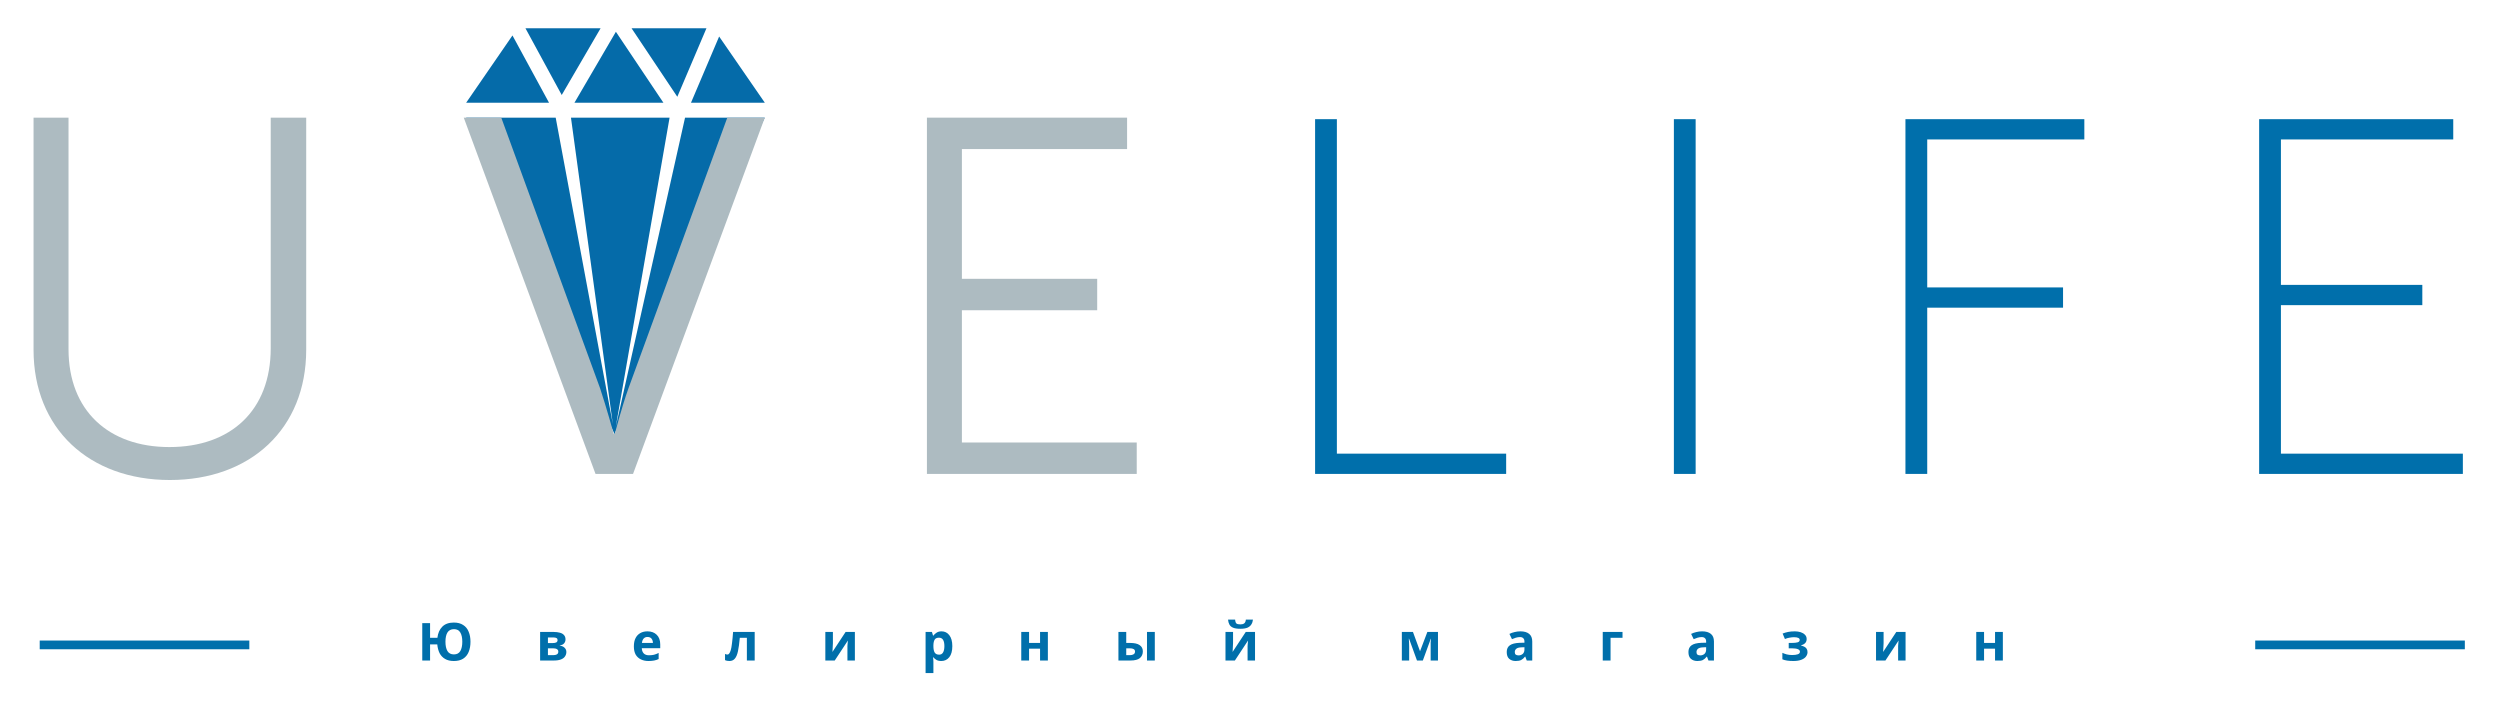
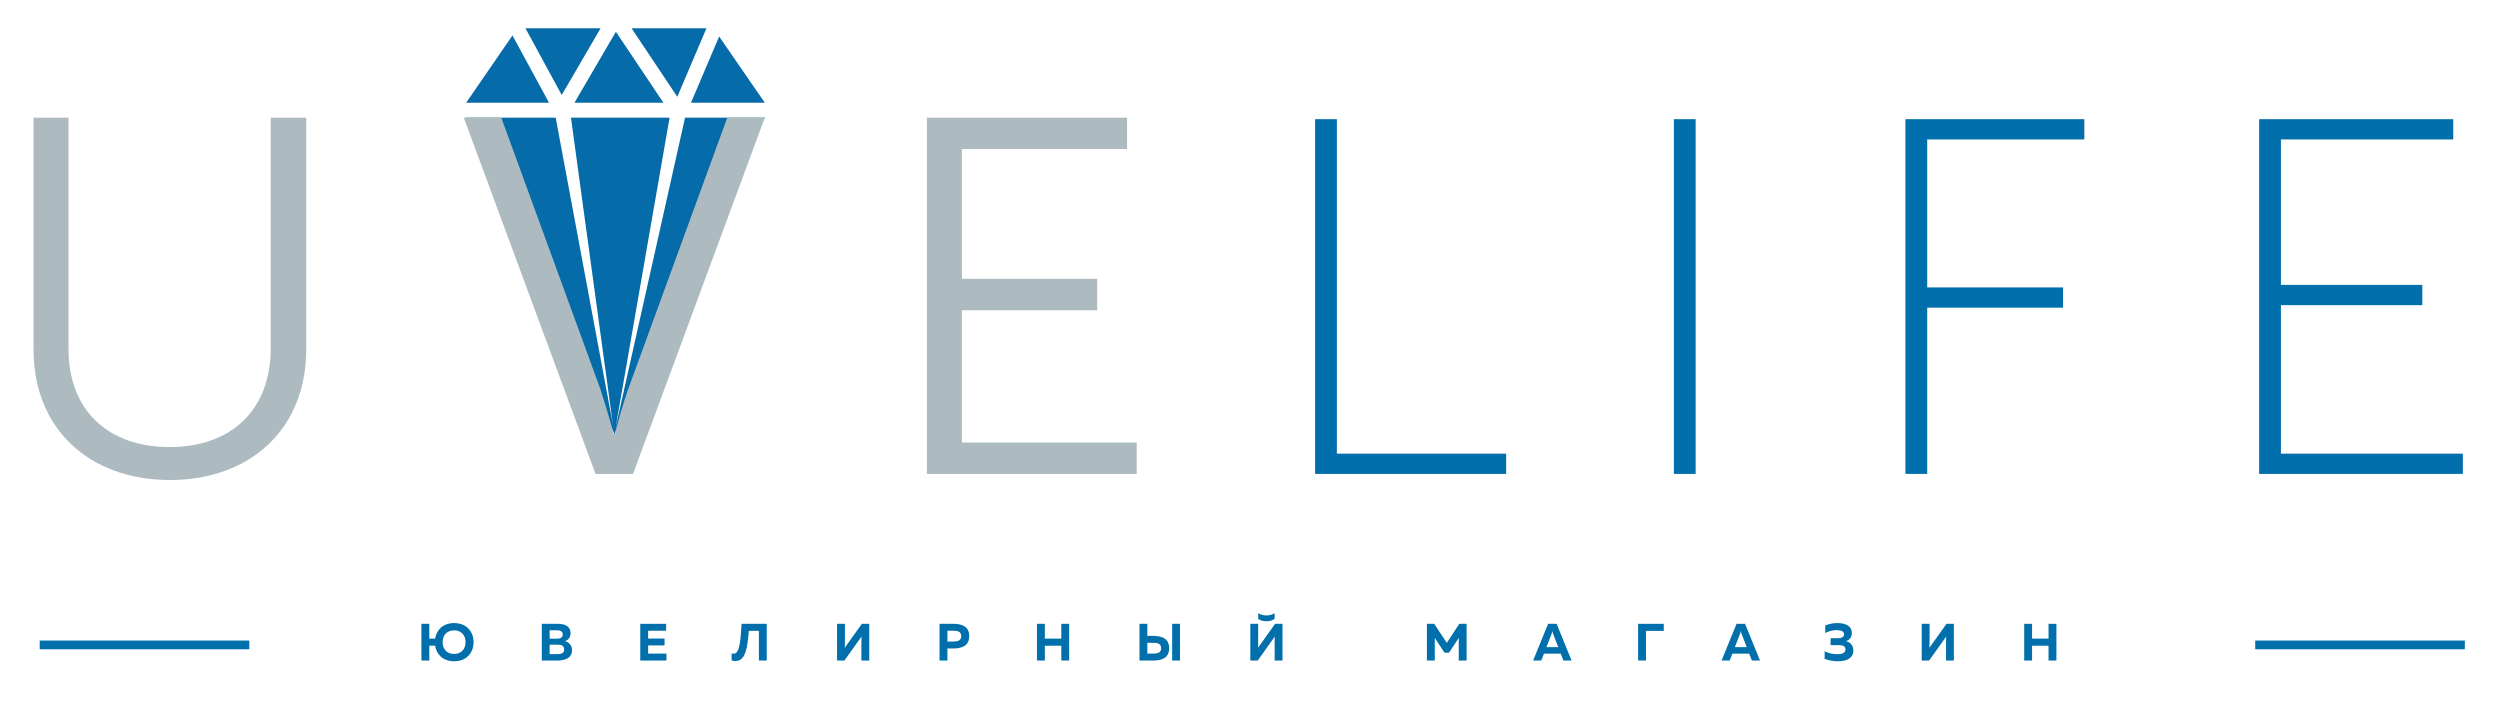
<svg xmlns="http://www.w3.org/2000/svg" version="1.1" id="Layer_1" x="0px" y="0px" width="320px" height="90px" viewBox="0 0 320 90" enable-background="new 0 0 320 90" xml:space="preserve">
  <g>
    <g>
-       <path fill="#056BA9" d="M97.898,13.15h-9.452l3.604-8.477L97.898,13.15z M90.427,3.616l-3.732,8.772l-5.857-8.772H90.427z     M84.918,13.15H73.529l5.305-9.083L84.918,13.15z M76.877,3.616l-4.976,8.544l-4.644-8.544H76.877z M65.596,4.539l4.679,8.61    H59.668L65.596,4.539z M59.668,15.064h11.461l7.563,40.562L59.668,15.064z M73.084,15.064h12.621l-7.071,40.62L73.084,15.064z     M78.576,55.718l9.109-40.654h10.2L78.576,55.718z" />
+       <path fill="#056BA9" d="M97.898,13.15h-9.452l3.604-8.477L97.898,13.15z M90.427,3.616l-3.732,8.772l-5.857-8.772    C80.838,3.616,90.427,3.616,90.427,3.616z M84.918,13.15H73.529l5.305-9.083L84.918,13.15z M76.877,3.616l-4.976,8.544    l-4.644-8.544C67.257,3.616,76.877,3.616,76.877,3.616z M65.596,4.539l4.679,8.61H59.668L65.596,4.539z M59.668,15.064h11.461    l7.563,40.562L59.668,15.064z M73.084,15.064h12.621l-7.071,40.62L73.084,15.064z M78.576,55.718l9.109-40.654h10.2L78.576,55.718    z" />
    </g>
    <g>
      <g>
-         <path fill="#ADBBC1" d="M4.294,15.059h4.477v29.645c0,7.85,5.125,12.52,12.907,12.52c7.851,0,12.974-4.67,12.974-12.648V15.059     h4.542v29.712c0,10.119-7.137,16.67-17.45,16.67c-10.313,0-17.45-6.551-17.45-16.67V15.059z" />
+         <path fill="#ADBBC1" d="M4.294,15.059h4.477v29.645c0,7.85,5.125,12.52,12.907,12.52c7.851,0,12.974-4.67,12.974-12.648V15.059     h4.542v29.712c0,10.119-7.137,16.67-17.45,16.67s-17.45-6.551-17.45-16.67C4.294,44.771,4.294,15.059,4.294,15.059z" />
        <path fill="#ADBBC1" d="M59.361,15.059h4.802l12.648,34.642c0.779,2.334,1.75,5.837,1.75,5.837h0.131     c0,0,0.908-3.503,1.752-5.837l12.649-34.642h4.801L81.029,60.662h-4.802L59.361,15.059z" />
-         <path fill="#ADBBC1" d="M118.646,15.059h25.621v4.022h-21.144v16.607h17.318v4.023h-17.318V56.64h22.379v4.022h-26.856V15.059z" />
-         <path fill="#006FAB" d="M168.331,15.254h2.789v42.813h21.668v2.594h-24.456V15.254z" />
+         <path fill="#ADBBC1" d="M118.646,15.059h25.621v4.022h-21.144v16.607h17.318v4.023h-17.318V56.64h22.379v4.022h-26.856     C118.646,60.662,118.646,15.059,118.646,15.059z" />
+         <path fill="#006FAB" d="M168.331,15.254h2.789v42.813h21.668v2.594h-24.456V15.254H168.331z" />
        <path fill="#006FAB" d="M214.257,15.254h2.785v45.408h-2.785V15.254z" />
-         <path fill="#006FAB" d="M243.897,15.254h22.898v2.595h-20.11V36.79h17.385v2.593h-17.385v21.278h-2.788V15.254z" />
+         <path fill="#006FAB" d="M243.897,15.254h22.898v2.595h-20.11V36.79h17.385v2.593h-17.385v21.278h-2.788L243.897,15.254     L243.897,15.254z" />
        <path fill="#006FAB" d="M289.17,15.254h24.846v2.595h-22.058v18.616h18.099v2.594h-18.099v19.009h23.288v2.594H289.17V15.254z" />
      </g>
    </g>
-     <text transform="matrix(1 0 0 1 53.4399 84.5464)" fill="#006FAB" font-family="Muller" font-size="6.708" textLength="215" letter-spacing="8" style="text-transform:uppercase;font-weight:bold;">Ювелирный магазин</text>
+     <g enable-background="new    ">
+       <path fill="#006FAB" d="M58.12,84.641c-1.464,0-2.27-0.933-2.424-1.994h-0.745v1.9h-1.007v-4.699h1.007v1.893h0.745    c0.161-1.061,0.967-1.987,2.424-1.987c1.665,0,2.498,1.169,2.498,2.444S59.785,84.641,58.12,84.641z M58.126,83.708    c0.973,0,1.463-0.686,1.463-1.511c0-0.826-0.49-1.511-1.463-1.511c-0.98,0-1.471,0.685-1.471,1.511    C56.656,83.022,57.146,83.708,58.126,83.708z" />
+       <path fill="#006FAB" d="M71.406,79.848c1,0,1.625,0.382,1.625,1.188c0,0.551-0.295,0.887-0.711,1.027    c0.463,0.135,0.899,0.477,0.899,1.168c0,1.068-1.027,1.316-1.846,1.316h-2.021v-4.699H71.406z M71.413,82.52h-1.061v1.208h1.007    c0.45,0,0.853-0.094,0.853-0.604C72.211,82.627,71.815,82.52,71.413,82.52z M71.318,80.673h-0.96v1.074h1.014    c0.383,0,0.658-0.175,0.658-0.537C72.03,80.841,71.761,80.673,71.318,80.673z" />
+       <path fill="#006FAB" d="M85.265,79.848v0.886h-2.303v1h2.101v0.88h-2.101v1.047h2.343v0.887h-3.351v-4.699H85.265z" />
+       <path fill="#006FAB" d="M98.144,79.848v4.699h-1.007v-3.793h-1.289c-0.161,2-0.376,3.847-1.679,3.854    c-0.161,0-0.335-0.021-0.523-0.088v-0.886c0.087,0.026,0.188,0.04,0.322,0.033c0.792-0.054,0.833-2.168,0.953-3.819H98.144z" />
+       <path fill="#006FAB" d="M110.257,84.547v-2.424c0-0.215,0.007-0.449,0.02-0.645l-2.188,3.068h-0.946v-4.699h1.007v2.423    c0,0.215-0.007,0.45-0.021,0.645l2.188-3.067h0.947v4.699H110.257z" />
+       <path fill="#006FAB" d="M122.035,79.848c1.134,0,2.027,0.362,2.027,1.577c0,1.216-0.894,1.578-2.027,1.578h-0.766v1.544h-1.007    v-4.699H122.035z M122.082,80.733h-0.813v1.383h0.813c0.517,0,0.953-0.141,0.953-0.691    C123.035,80.867,122.598,80.733,122.082,80.733z" />
+       <path fill="#006FAB" d="M136.854,79.848v4.699h-1.007v-1.894h-2.108v1.894h-1.007v-4.699h1.007v1.893h2.108v-1.893H136.854z" />
+       <path fill="#006FAB" d="M145.852,84.547v-4.699h1.007v1.544h0.766c1.134,0.007,2.027,0.362,2.027,1.577    c0,1.216-0.894,1.578-2.027,1.578H145.852z M146.859,83.66h0.813c0.517,0,0.953-0.141,0.953-0.691c0-0.55-0.437-0.691-0.953-0.691    h-0.813V83.66z M150.035,84.547v-4.699h1.007v4.699H150.035z" />
+       <path fill="#006FAB" d="M163.154,84.547v-2.424c0-0.215,0.006-0.449,0.02-0.645l-2.188,3.068h-0.946v-4.699h1.006v2.423    c0,0.215-0.007,0.45-0.021,0.645l2.189-3.067h0.946v4.699H163.154z M163.154,79.216v-0.731c-0.356,0.222-0.691,0.289-1.055,0.289    c-0.362,0-0.691-0.067-1.047-0.289v0.731c0.295,0.208,0.61,0.303,1.047,0.303S162.858,79.424,163.154,79.216z" />
+       <path fill="#006FAB" d="M187.726,79.848v4.699h-1.007v-2.894l-1.242,1.887h-0.584l-1.242-1.894v2.9h-1.007v-4.699h0.933    l1.611,2.443l1.604-2.443H187.726z" />
+       <path fill="#006FAB" d="M196.239,84.547l1.92-4.699h1.088l1.913,4.699h-1.041l-0.342-0.88h-2.148l-0.35,0.88H196.239z     M197.944,82.835h1.518l-0.658-1.686c-0.034-0.094-0.067-0.188-0.101-0.369c-0.034,0.182-0.067,0.275-0.107,0.369L197.944,82.835z    " />
+       <path fill="#006FAB" d="M209.676,84.547v-4.699h3.283v0.906h-2.276v3.793H209.676z" />
+       <path fill="#006FAB" d="M220.36,84.547l1.92-4.699h1.088l1.913,4.699h-1.041l-0.342-0.88h-2.148l-0.35,0.88H220.36z     M222.065,82.835h1.518l-0.658-1.686c-0.034-0.094-0.067-0.188-0.101-0.369c-0.034,0.182-0.067,0.275-0.107,0.369L222.065,82.835z    " />
+       <path fill="#006FAB" d="M235.293,84.641c-0.558,0-1.115-0.08-1.739-0.302v-0.967c0.618,0.302,1.168,0.369,1.665,0.362    c0.511,0,1-0.127,1-0.611c0-0.436-0.389-0.55-0.846-0.55h-1.061l0.007-0.887h0.987c0.442,0,0.731-0.161,0.731-0.49    c0-0.376-0.336-0.537-0.934-0.537c-0.423-0.007-0.899,0.088-1.47,0.363v-0.96c0.543-0.229,1.067-0.31,1.558-0.31    c1.101,0,1.853,0.417,1.853,1.282c0,0.518-0.295,0.873-0.752,1.027c0.49,0.135,0.94,0.504,0.94,1.209    C237.233,84.318,236.226,84.641,235.293,84.641z" />
+       <path fill="#006FAB" d="M249.093,84.547v-2.424c0-0.215,0.007-0.449,0.02-0.645l-2.188,3.068h-0.946v-4.699h1.007v2.423    c0,0.215-0.007,0.45-0.021,0.645l2.188-3.067h0.947v4.699H249.093z" />
+       <path fill="#006FAB" d="M263.22,79.848v4.699h-1.007v-1.894h-2.108v1.894h-1.007v-4.699h1.007v1.893h2.108v-1.893H263.22z" />
+     </g>
    <line fill="none" stroke="#006FAB" stroke-width="1.118" stroke-miterlimit="10" x1="31.914" y1="82.548" x2="5.083" y2="82.548" />
    <line fill="none" stroke="#006FAB" stroke-width="1.118" stroke-miterlimit="10" x1="315.499" y1="82.548" x2="288.668" y2="82.548" />
  </g>
</svg>
